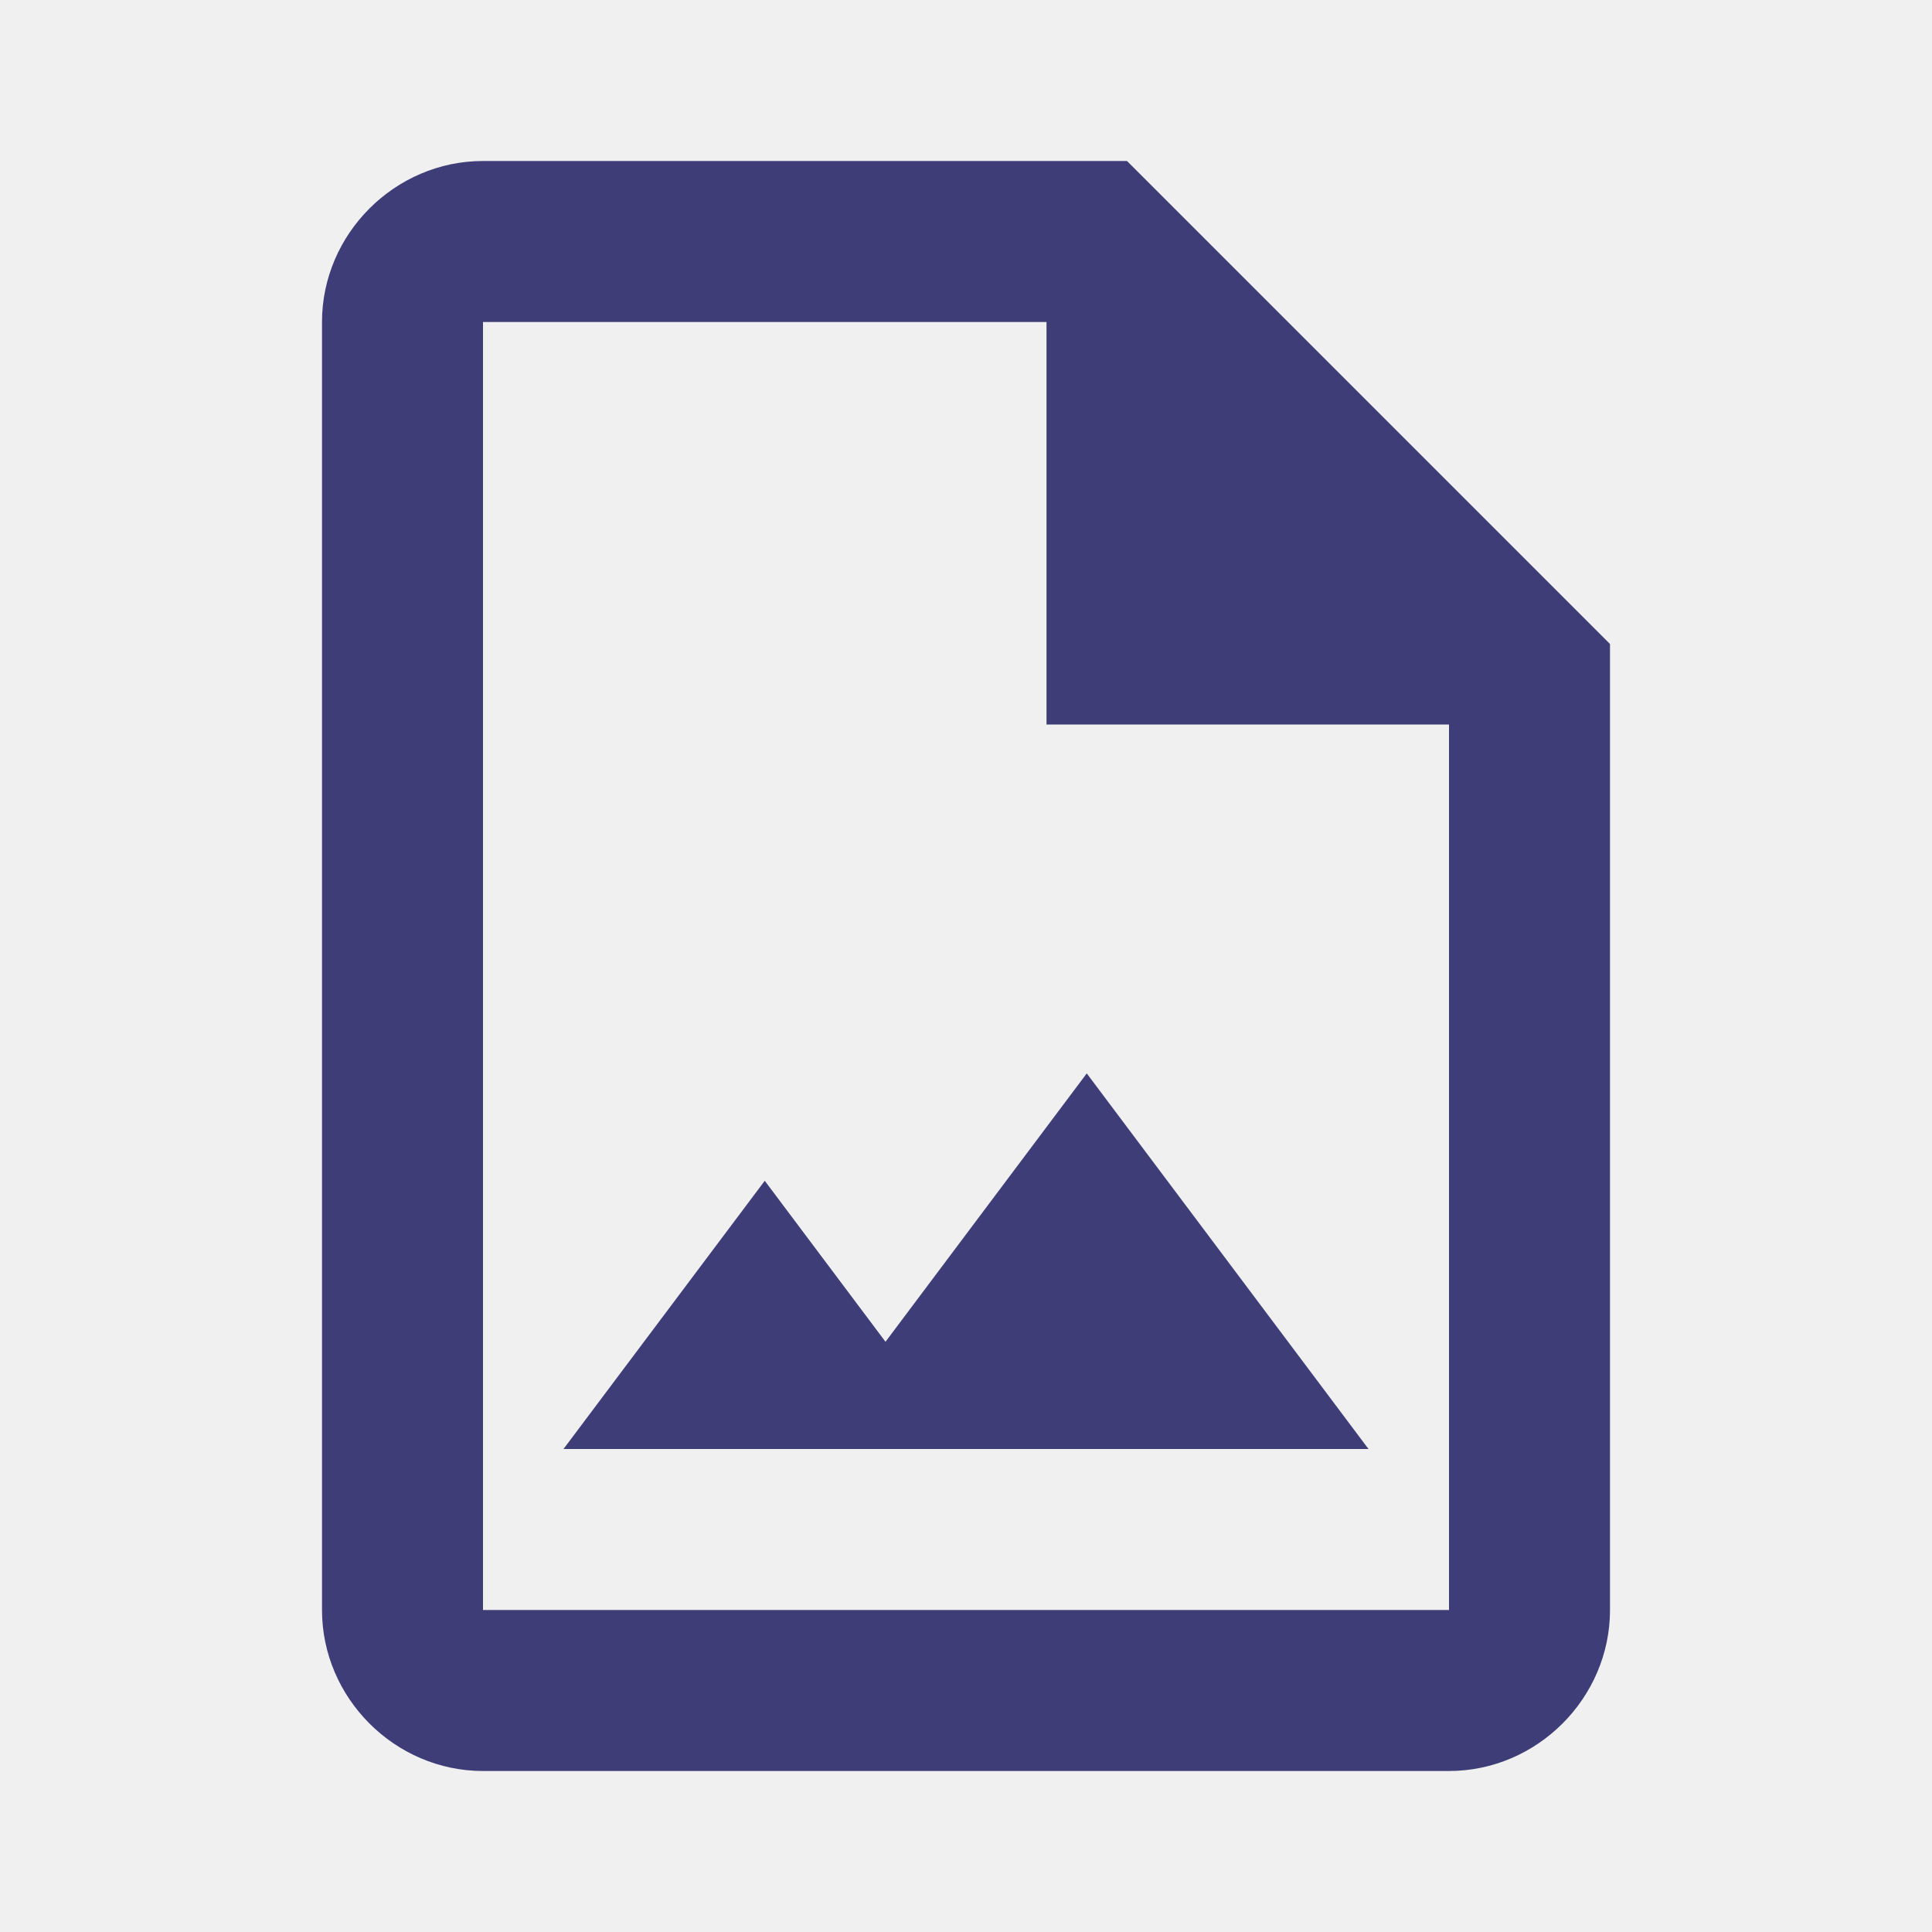
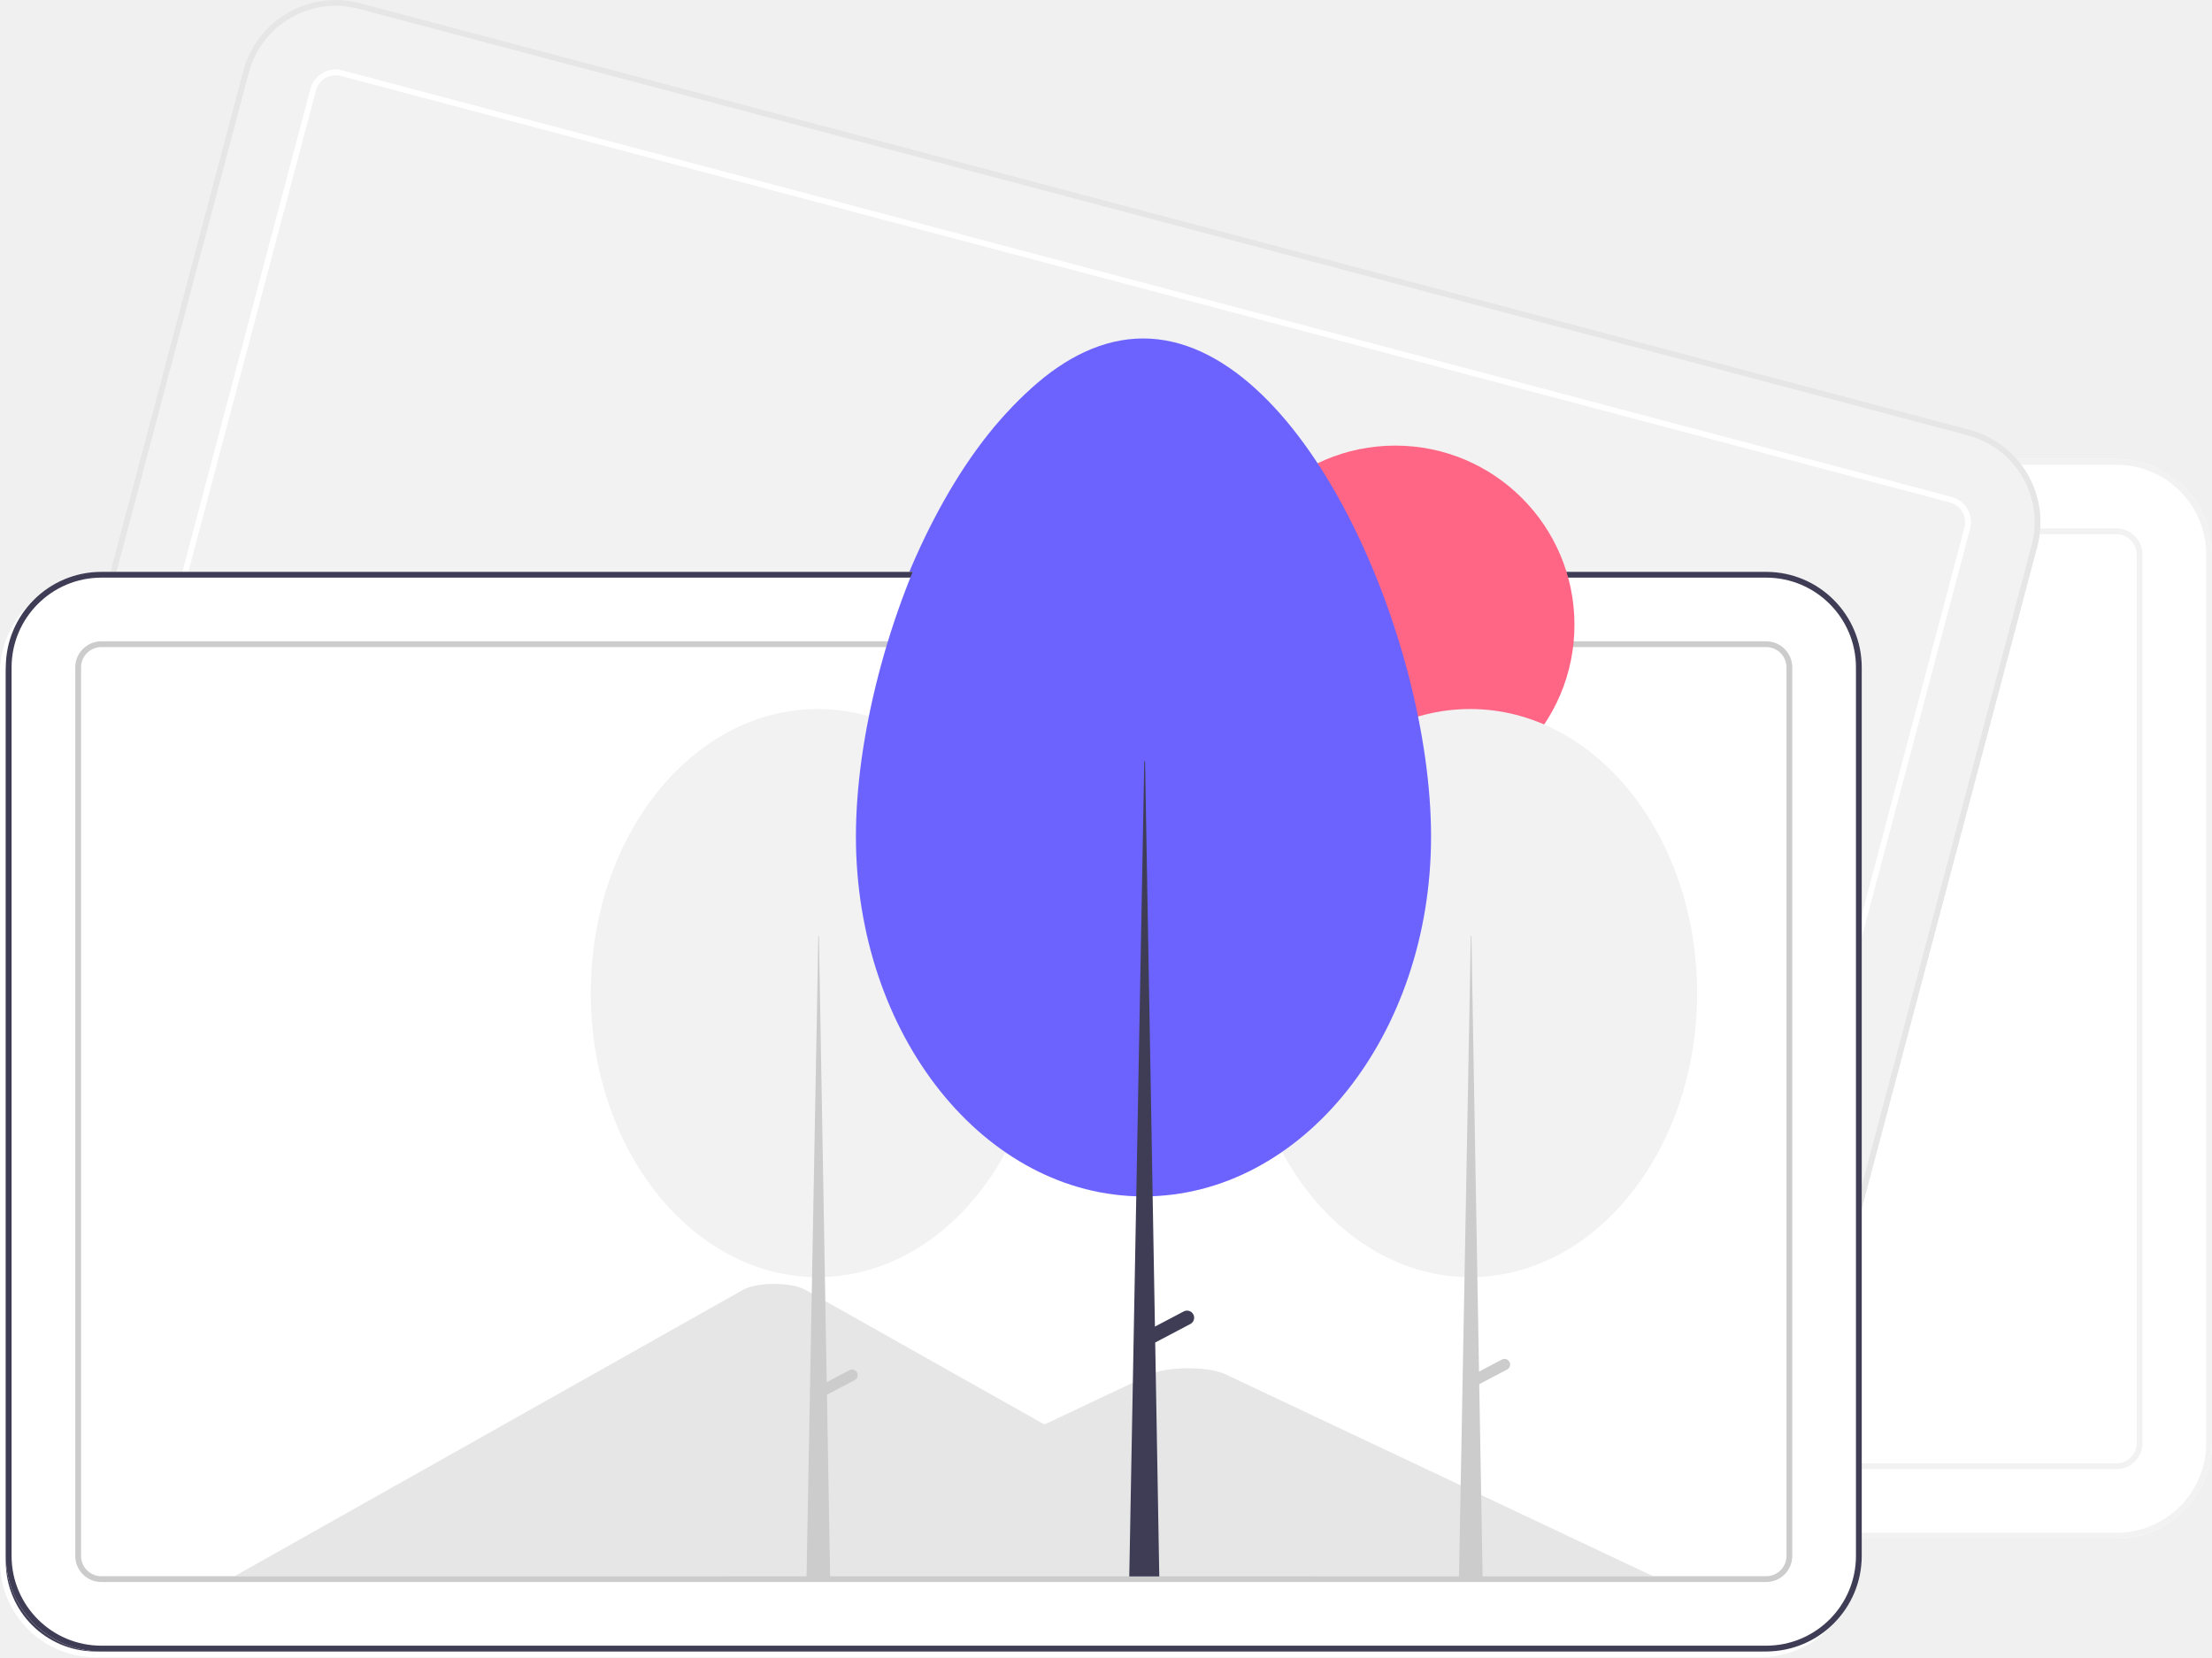
- <svg xmlns="http://www.w3.org/2000/svg" viewBox="0 0 48 48" width="48px" height="48px">
-   <g id="surface1142985">
-     <path style=" stroke:none;fill-rule:nonzero;fill:rgb(24.314%,23.922%,47.059%);fill-opacity:1;" d="M 12 4 C 9.812 4 8 5.812 8 8 L 8 40 C 8 42.188 9.812 44 12 44 L 36 44 C 38.188 44 40 42.188 40 40 L 40 16 L 28 4 Z M 12 8 L 26 8 L 26 18 L 36 18 L 36 40 L 12 40 Z M 27 26.668 L 22 33.336 L 19 29.336 L 14 36 L 34 36 Z M 27 26.668 " />
-   </g>
+ <svg xmlns="http://www.w3.org/2000/svg" data-name="Layer 1" width="764.173" height="572.568" viewBox="0 0 764.173 572.568">
+   <path d="M949.086,695.284H373.914a33.037,33.037,0,0,1-33-33v-307a33.037,33.037,0,0,1,33-33H949.086a33.037,33.037,0,0,1,33,33v307A33.037,33.037,0,0,1,949.086,695.284Z" transform="translate(-217.9136 -163.716)" fill="#fff" />
+   <path d="M949.086,695.284H373.914a33.037,33.037,0,0,1-33-33v-307a33.037,33.037,0,0,1,33-33H949.086a33.037,33.037,0,0,1,33,33v307A33.037,33.037,0,0,1,949.086,695.284Zm-575.173-371a31.035,31.035,0,0,0-31,31v307a31.035,31.035,0,0,0,31,31H949.086a31.035,31.035,0,0,0,31-31v-307a31.035,31.035,0,0,0-31-31Z" transform="translate(-217.9136 -163.716)" fill="#f2f2f2" />
+   <path d="M949.086,671.284H373.914a9.01,9.01,0,0,1-9-9v-307a9.01,9.01,0,0,1,9-9H949.086a9.01,9.01,0,0,1,9,9v307A9.01,9.01,0,0,1,949.086,671.284Zm-575.173-323a7.008,7.008,0,0,0-7,7v307a7.008,7.008,0,0,0,7,7H949.086a7.008,7.008,0,0,0,7-7v-307a7.008,7.008,0,0,0-7-7Z" transform="translate(-217.9136 -163.716)" fill="#f2f2f2" />
+   <path d="M802.698,672.747,246.727,525.369a33.037,33.037,0,0,1-23.443-40.354L301.948,188.264a33.037,33.037,0,0,1,40.354-23.443L898.273,312.199a33.037,33.037,0,0,1,23.443,40.354L843.052,649.304A33.037,33.037,0,0,1,802.698,672.747Z" transform="translate(-217.9136 -163.716)" fill="#f2f2f2" />
+   <path d="M802.698,672.747,246.727,525.369a33.037,33.037,0,0,1-23.443-40.354L301.948,188.264a33.037,33.037,0,0,1,40.354-23.443L898.273,312.199a33.037,33.037,0,0,1,23.443,40.354L843.052,649.304A33.037,33.037,0,0,1,802.698,672.747ZM341.789,166.755A31.035,31.035,0,0,0,303.881,188.777L225.218,485.528a31.035,31.035,0,0,0,22.022,37.908L803.211,670.813A31.035,31.035,0,0,0,841.119,648.791l78.663-296.751a31.035,31.035,0,0,0-22.022-37.908Z" transform="translate(-217.9136 -163.716)" fill="#e6e6e6" />
+   <path d="M808.848,649.548,252.877,502.17a9.01,9.01,0,0,1-6.393-11.006l78.663-296.751a9.01,9.01,0,0,1,11.006-6.393L892.123,335.398a9.01,9.01,0,0,1,6.393,11.006L819.853,643.154A9.01,9.01,0,0,1,808.848,649.548ZM335.64,189.953a7.008,7.008,0,0,0-8.56,4.973L248.417,491.677a7.008,7.008,0,0,0,4.973,8.56L809.36,647.615a7.008,7.008,0,0,0,8.56-4.973l78.663-296.751a7.008,7.008,0,0,0-4.973-8.56Z" transform="translate(-217.9136 -163.716)" fill="#fff" />
+   <path d="M826.086,736.284H250.914a33.037,33.037,0,0,1-33-33v-307a33.037,33.037,0,0,1,33-33H826.086a33.037,33.037,0,0,1,33,33v307A33.037,33.037,0,0,1,826.086,736.284Z" transform="translate(-217.9136 -163.716)" fill="#fff" />
+   <path d="M669.818,710.284h-371.43c-.465.002-.93-.01-1.388-.036l175.669-98.934c3.345-1.922,10.85-2.599,16.762-1.511a15.183,15.183,0,0,1,4.649,1.511l117.896,66.392,5.648,3.177Z" transform="translate(-217.9136 -163.716)" fill="#e6e6e6" />
+   <path d="M787,710.284H465.744l62.253-29.4,4.48-2.118,81.121-38.314c5.318-2.511,18.112-2.667,24.365-.474q.63.224,1.168.474Z" transform="translate(-217.9136 -163.716)" fill="#e6e6e6" />
+   <path d="M250.914,365.284a31.035,31.035,0,0,0-31,31v307a31.035,31.035,0,0,0,31,31H826.086a31.035,31.035,0,0,0,31-31v-307a31.035,31.035,0,0,0-31-31Z" transform="translate(-217.9136 -163.716)" fill="#3f3d56" />
+   <path d="M826.086,712.284H250.914a9.01,9.01,0,0,1-9-9v-307a9.01,9.01,0,0,1,9-9H826.086a9.01,9.01,0,0,1,9,9v307A9.01,9.01,0,0,1,826.086,712.284Zm-575.173-323a7.008,7.008,0,0,0-7,7v307a7.008,7.008,0,0,0,7,7H826.086a7.008,7.008,0,0,0,7-7v-307a7.008,7.008,0,0,0-7-7Z" transform="translate(-217.9136 -163.716)" fill="#ccc" />
+   <circle cx="480.017" cy="217.859" r="61.903" fill="#ff6584" />
+   <ellipse cx="505.896" cy="345.099" rx="78.403" ry="98.137" fill="#f2f2f2" />
+   <polygon points="506.112 325.365 506.327 325.365 510.204 547.65 502.019 547.65 506.112 325.365" fill="#ccc" />
+   <path d="M737.398,636.241v0a1.939,1.939,0,0,1-.812,2.618l-11.245,5.92-1.806-3.431,11.245-5.92A1.939,1.939,0,0,1,737.398,636.241Z" transform="translate(-217.9136 -163.716)" fill="#ccc" />
+   <ellipse cx="280.49" cy="345.099" rx="78.403" ry="98.137" fill="#f2f2f2" />
+   <path d="M511.991,639.916v-0a1.939,1.939,0,0,0-2.619-.812l-7.85,4.133-2.689-154.156h-.215l-4.092,222.286H502.711l-1.113-63.788,9.581-5.044A1.939,1.939,0,0,0,511.991,639.916Z" transform="translate(-217.9136 -163.716)" fill="#ccc" />
+   <path d="M610.834,282.653c54.867,0,99.463,103.382,99.463,172.059s-44.478,124.35-99.345,124.35S511.606,523.389,511.606,454.712,555.967,282.653,610.834,282.653Z" transform="translate(-217.9136 -163.716)" fill="#6c63ff" />
+   <path d="M628.168,619.831a2.456,2.456,0,0,0-3.317-1.029l-9.947,5.237-3.407-195.332h-.273L606.039,710.366h10.371l-1.41-80.826,12.14-6.391A2.456,2.456,0,0,0,628.168,619.831Z" transform="translate(-217.9136 -163.716)" fill="#3f3d56" />
+   <path d="M828.086,734.284H252.914a33.037,33.037,0,0,1-33-33v-307a33.037,33.037,0,0,1,33-33H828.086a33.037,33.037,0,0,1,33,33v307A33.037,33.037,0,0,1,828.086,734.284Z" transform="translate(-217.9136 -163.716)" fill="#fff" />
+   <path d="M671.818,708.284h-371.43c-.465.002-.93-.01-1.388-.036l175.669-98.934c3.345-1.922,10.85-2.599,16.762-1.511a15.183,15.183,0,0,1,4.649,1.511l117.896,66.392,5.648,3.177Z" transform="translate(-217.9136 -163.716)" fill="#e6e6e6" />
+   <path d="M789,708.284H467.744l62.253-29.4,4.48-2.118,81.121-38.314c5.318-2.511,18.112-2.667,24.365-.474q.63.224,1.168.474Z" transform="translate(-217.9136 -163.716)" fill="#e6e6e6" />
+   <path d="M828.086,734.284H252.914a33.037,33.037,0,0,1-33-33v-307a33.037,33.037,0,0,1,33-33H828.086a33.037,33.037,0,0,1,33,33v307A33.037,33.037,0,0,1,828.086,734.284Zm-575.173-371a31.035,31.035,0,0,0-31,31v307a31.035,31.035,0,0,0,31,31H828.086a31.035,31.035,0,0,0,31-31v-307a31.035,31.035,0,0,0-31-31Z" transform="translate(-217.9136 -163.716)" fill="#3f3d56" />
+   <path d="M828.086,710.284H252.914a9.01,9.01,0,0,1-9-9v-307a9.01,9.01,0,0,1,9-9H828.086a9.01,9.01,0,0,1,9,9v307A9.01,9.01,0,0,1,828.086,710.284Zm-575.173-323a7.008,7.008,0,0,0-7,7v307a7.008,7.008,0,0,0,7,7H828.086a7.008,7.008,0,0,0,7-7v-307a7.008,7.008,0,0,0-7-7Z" transform="translate(-217.9136 -163.716)" fill="#ccc" />
+   <circle cx="482.017" cy="215.859" r="61.903" fill="#ff6584" />
+   <ellipse cx="507.896" cy="343.099" rx="78.403" ry="98.137" fill="#f2f2f2" />
+   <polygon points="508.112 323.365 508.327 323.365 512.204 545.65 504.019 545.65 508.112 323.365" fill="#ccc" />
+   <path d="M739.398,634.241v0a1.939,1.939,0,0,1-.812,2.618l-11.245,5.92-1.806-3.431,11.245-5.92A1.939,1.939,0,0,1,739.398,634.241Z" transform="translate(-217.9136 -163.716)" fill="#ccc" />
+   <ellipse cx="282.49" cy="343.099" rx="78.403" ry="98.137" fill="#f2f2f2" />
+   <path d="M513.991,637.916v-0a1.939,1.939,0,0,0-2.619-.812l-7.85,4.133-2.689-154.156h-.215l-4.092,222.286H504.711l-1.113-63.788,9.581-5.044A1.939,1.939,0,0,0,513.991,637.916Z" transform="translate(-217.9136 -163.716)" fill="#ccc" />
+   <path d="M612.834,280.653c54.867,0,99.463,103.382,99.463,172.059s-44.478,124.35-99.345,124.35S513.606,521.389,513.606,452.712,557.967,280.653,612.834,280.653Z" transform="translate(-217.9136 -163.716)" fill="#6c63ff" />
+   <path d="M630.168,617.831a2.456,2.456,0,0,0-3.317-1.029l-9.947,5.237-3.407-195.332h-.273L608.039,708.366h10.371l-1.41-80.826,12.14-6.391A2.456,2.456,0,0,0,630.168,617.831Z" transform="translate(-217.9136 -163.716)" fill="#3f3d56" />
</svg>
